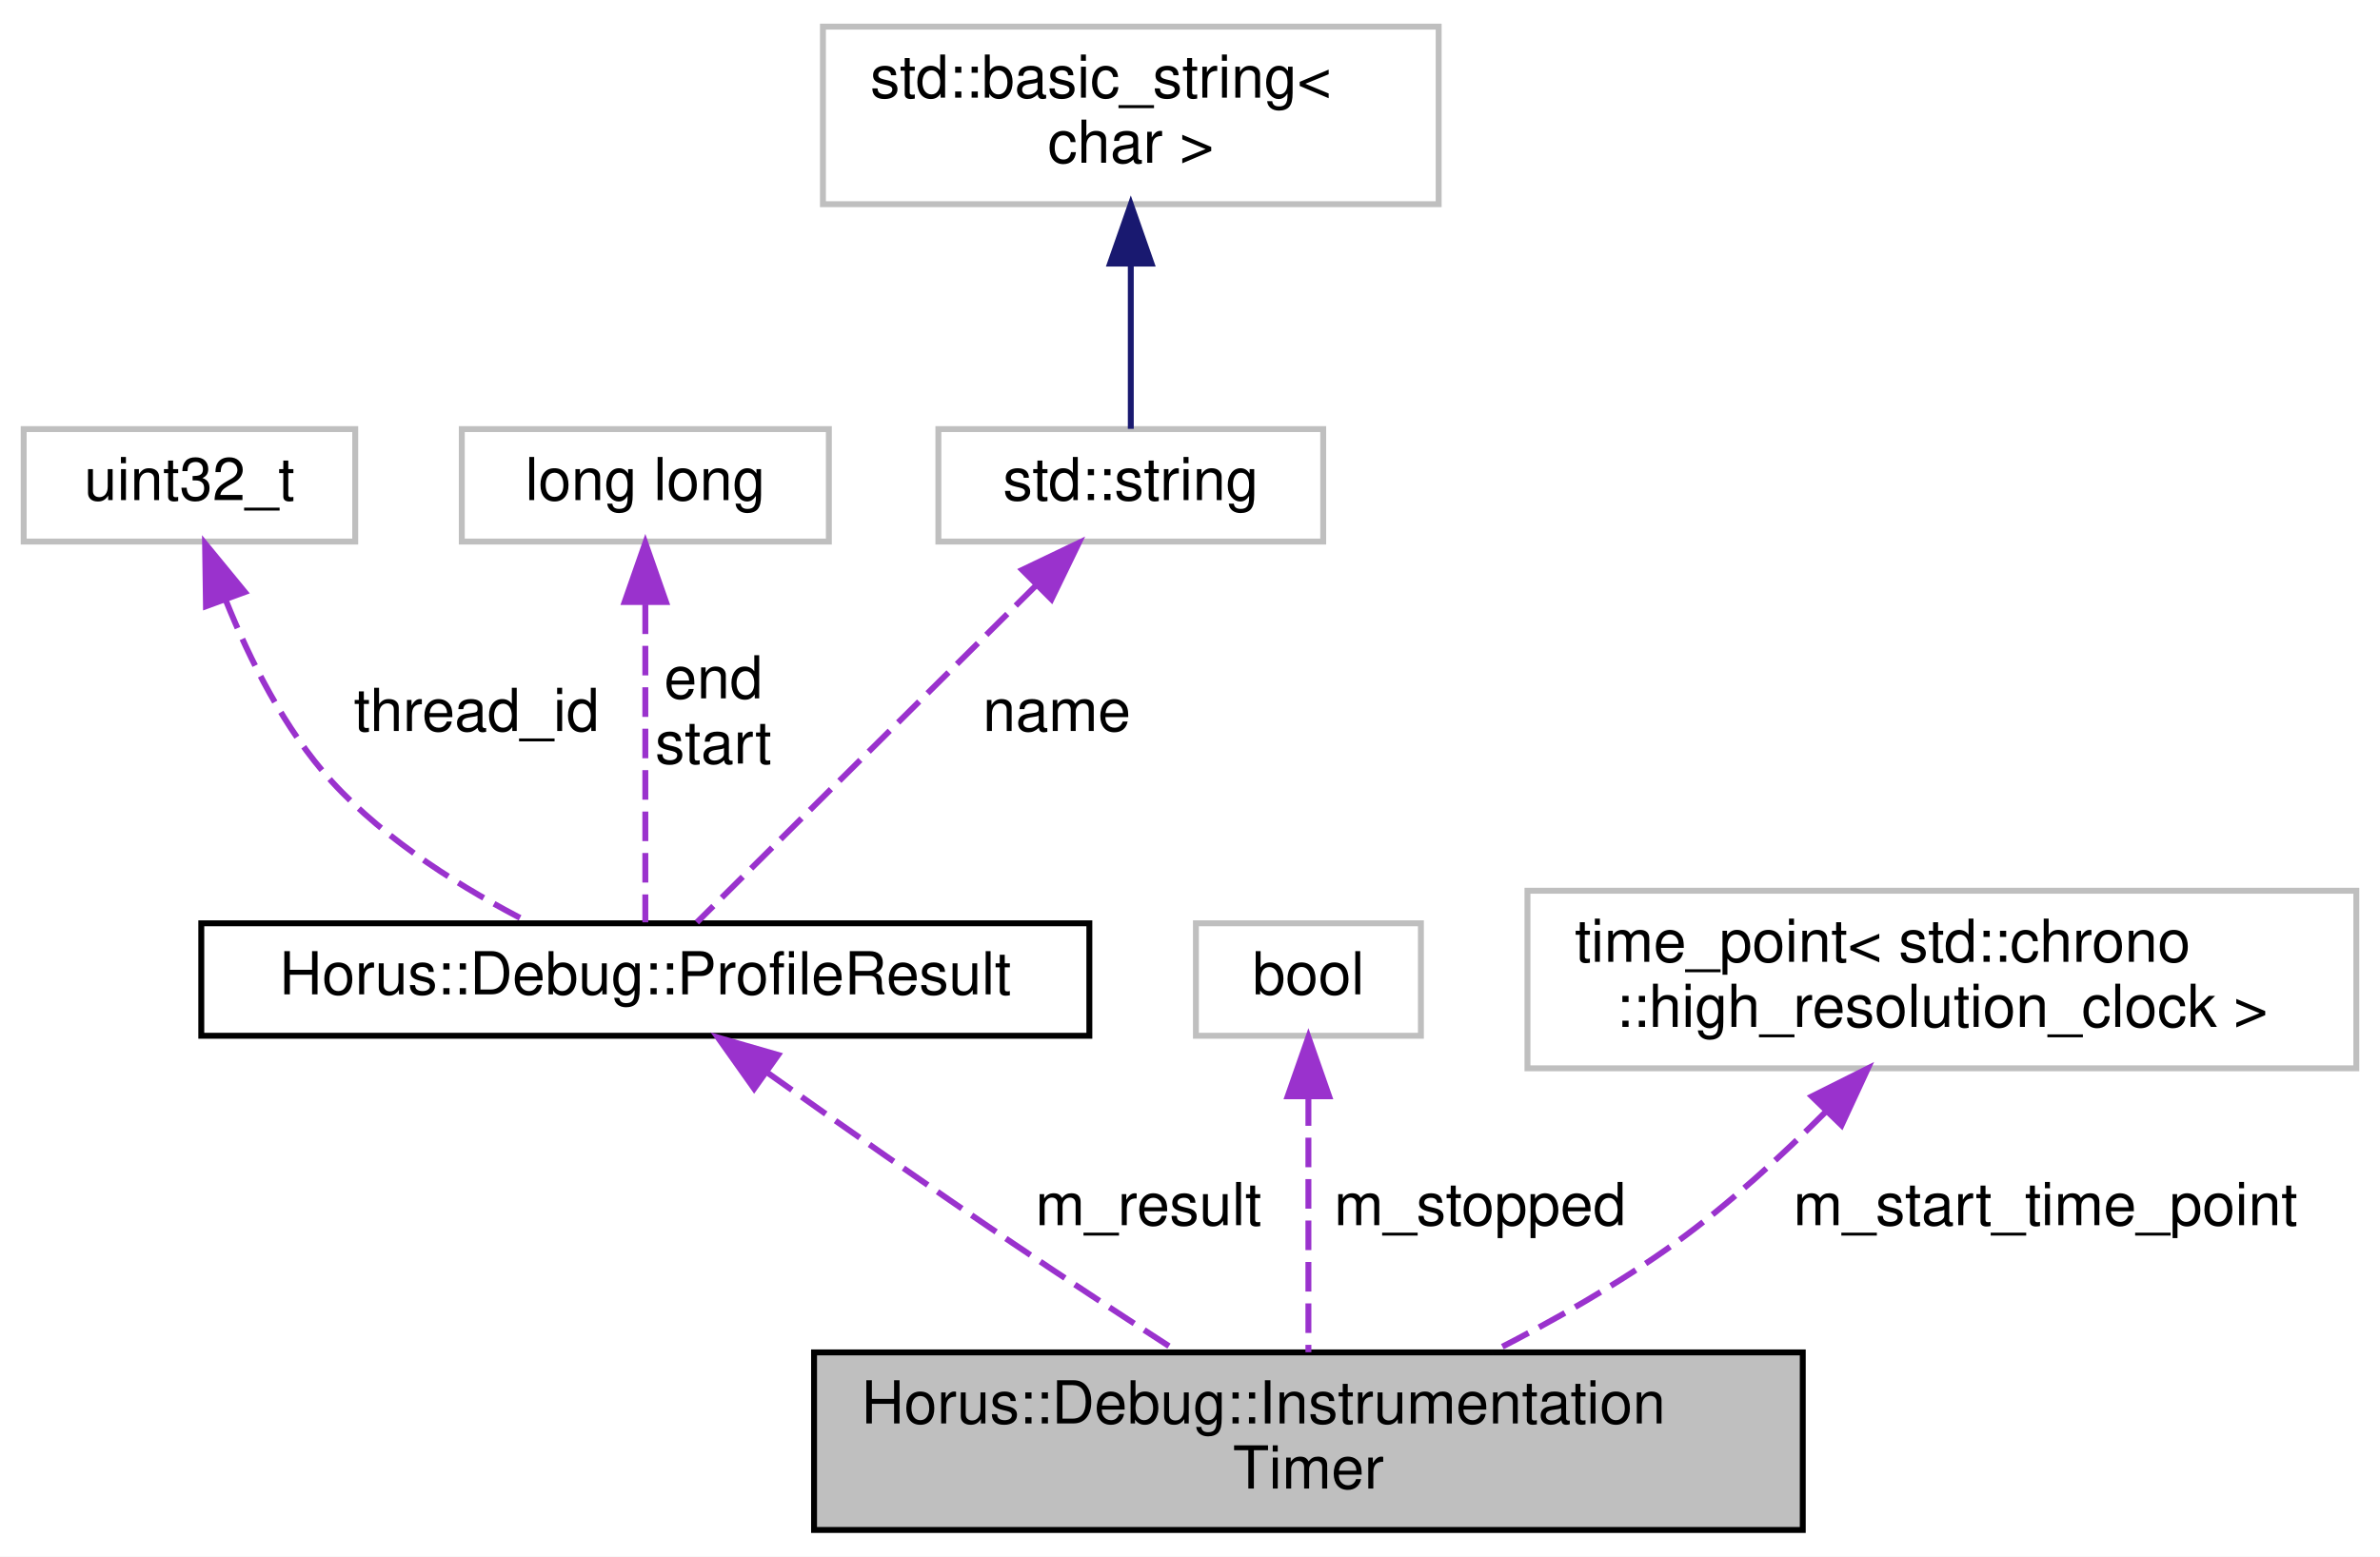
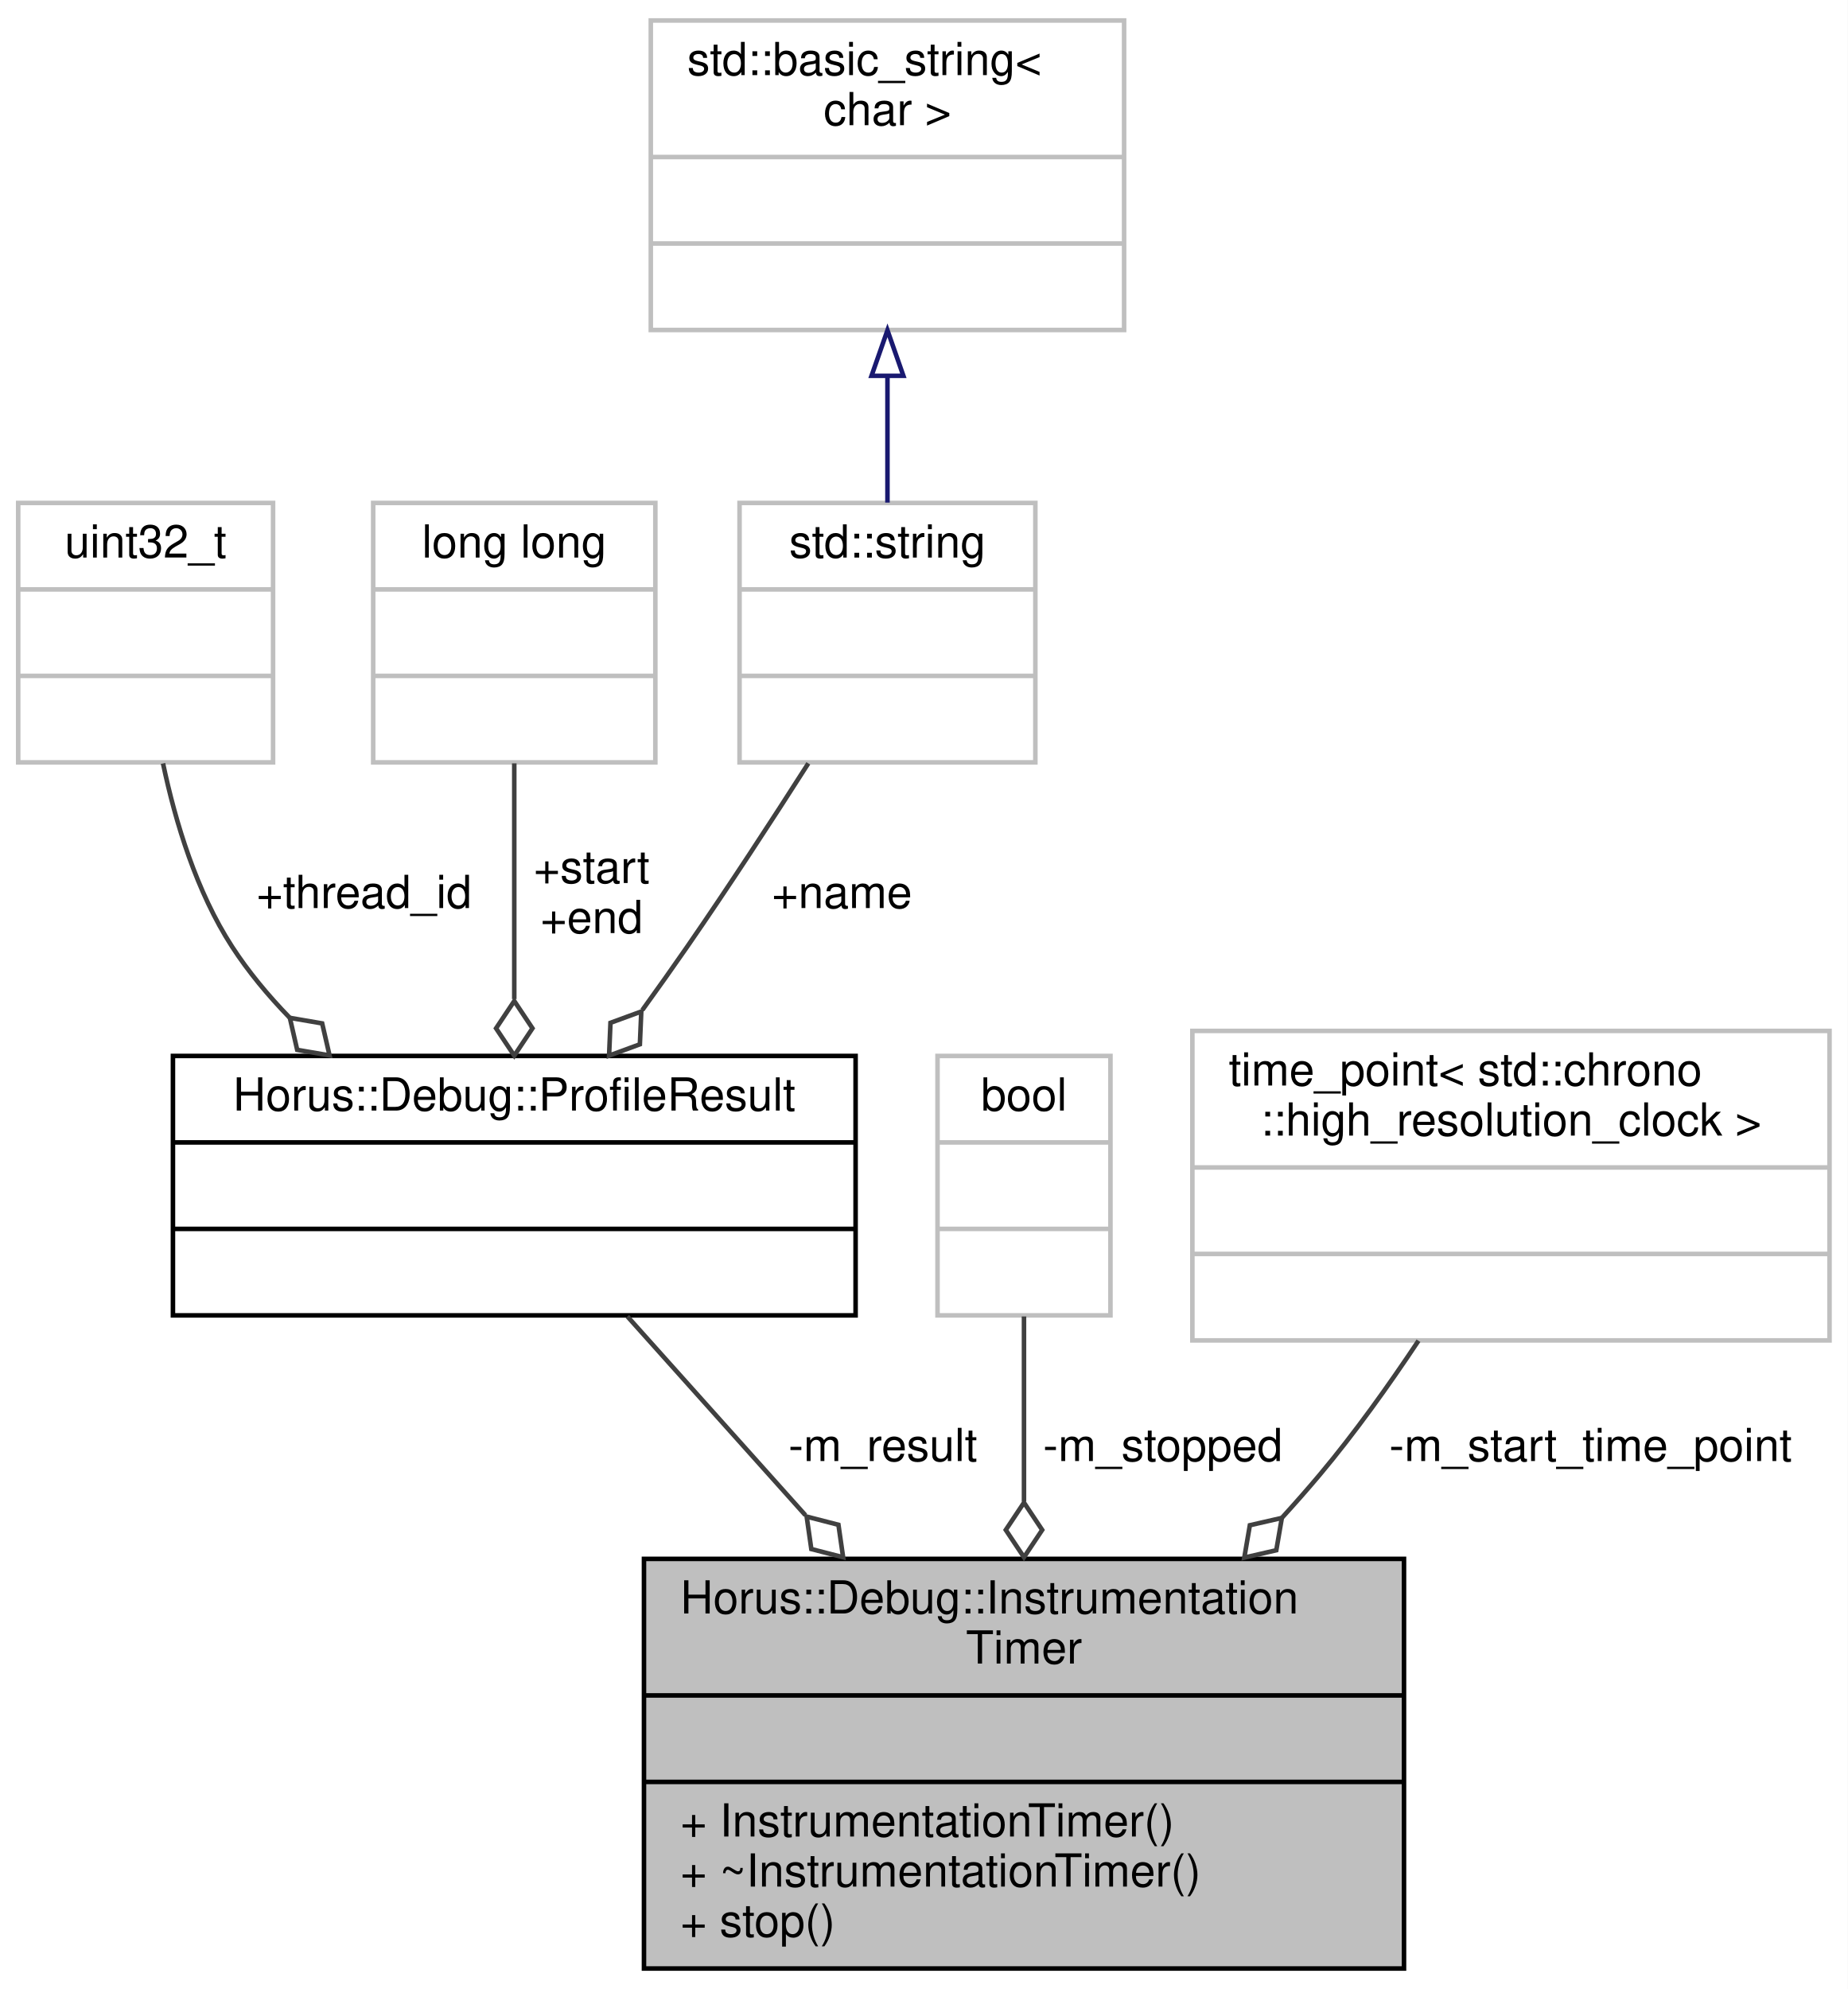
- <svg xmlns="http://www.w3.org/2000/svg" xmlns:xlink="http://www.w3.org/1999/xlink" width="402pt" height="263pt" viewBox="0.00 0.00 402.00 263.00">
-   <g id="graph0" class="graph" transform="scale(1 1) rotate(0) translate(4 259)">
-     <polygon fill="white" stroke="transparent" points="-4,4 -4,-259 398,-259 398,4 -4,4" />
+ <svg xmlns="http://www.w3.org/2000/svg" xmlns:xlink="http://www.w3.org/1999/xlink" width="406pt" height="437pt" viewBox="0.00 0.00 406.00 437.00">
+   <g id="graph0" class="graph" transform="scale(1 1) rotate(0) translate(4 433)">
+     <polygon fill="white" stroke="transparent" points="-4,4 -4,-433 402,-433 402,4 -4,4" />
    <g id="node1" class="node">
      <g id="a_node1">
        <a xlink:title=" ">
-           <polygon fill="#bfbfbf" stroke="black" points="133.5,-0.5 133.5,-30.5 300.5,-30.5 300.5,-0.5 133.5,-0.5" />
-           <text text-anchor="start" x="141.5" y="-18.5" font-family="Helvetica,sans-Serif" font-size="10.00">Horus::Debug::Instrumentation</text>
-           <text text-anchor="middle" x="217" y="-7.5" font-family="Helvetica,sans-Serif" font-size="10.00">Timer</text>
+           <polygon fill="#bfbfbf" stroke="black" points="137.5,-0.5 137.5,-90.5 304.5,-90.5 304.5,-0.5 137.5,-0.5" />
+           <text text-anchor="start" x="145.5" y="-78.5" font-family="Helvetica,sans-Serif" font-size="10.00">Horus::Debug::Instrumentation</text>
+           <text text-anchor="middle" x="221" y="-67.5" font-family="Helvetica,sans-Serif" font-size="10.00">Timer</text>
+           <polyline fill="none" stroke="black" points="137.5,-60.5 304.5,-60.5 " />
+           <text text-anchor="middle" x="221" y="-48.5" font-family="Helvetica,sans-Serif" font-size="10.00"> </text>
+           <polyline fill="none" stroke="black" points="137.5,-41.5 304.5,-41.5 " />
+           <text text-anchor="start" x="145.5" y="-29.5" font-family="Helvetica,sans-Serif" font-size="10.00">+ InstrumentationTimer()</text>
+           <text text-anchor="start" x="145.5" y="-18.5" font-family="Helvetica,sans-Serif" font-size="10.00">+ ~InstrumentationTimer()</text>
+           <text text-anchor="start" x="145.5" y="-7.5" font-family="Helvetica,sans-Serif" font-size="10.00">+ stop()</text>
        </a>
      </g>
    </g>
    <g id="node2" class="node">
      <g id="a_node2">
        <a xlink:href="struct_horus_1_1_debug_1_1_profile_result.html" target="_top" xlink:title=" ">
-           <polygon fill="white" stroke="black" points="30,-84 30,-103 180,-103 180,-84 30,-84" />
-           <text text-anchor="middle" x="105" y="-91" font-family="Helvetica,sans-Serif" font-size="10.00">Horus::Debug::ProfileResult</text>
+           <polygon fill="white" stroke="black" points="34,-144 34,-201 184,-201 184,-144 34,-144" />
+           <text text-anchor="middle" x="109" y="-189" font-family="Helvetica,sans-Serif" font-size="10.00">Horus::Debug::ProfileResult</text>
+           <polyline fill="none" stroke="black" points="34,-182 184,-182 " />
+           <text text-anchor="middle" x="109" y="-170" font-family="Helvetica,sans-Serif" font-size="10.00"> </text>
+           <polyline fill="none" stroke="black" points="34,-163 184,-163 " />
+           <text text-anchor="middle" x="109" y="-151" font-family="Helvetica,sans-Serif" font-size="10.00"> </text>
        </a>
      </g>
    </g>
    <g id="edge1" class="edge">
-       <path fill="none" stroke="#9a32cd" stroke-dasharray="5,2" d="M125.68,-77.72C137.67,-69.21 153.11,-58.38 167,-49 176.09,-42.86 186.23,-36.23 194.98,-30.57" />
-       <polygon fill="#9a32cd" stroke="#9a32cd" points="123.38,-75.06 117.26,-83.7 127.44,-80.76 123.38,-75.06" />
-       <text text-anchor="middle" x="190" y="-52" font-family="Helvetica,sans-Serif" font-size="10.00"> m_result</text>
+       <path fill="none" stroke="#404040" d="M133.86,-143.76C145.38,-130.89 159.49,-115.15 172.97,-100.1" />
+       <polygon fill="none" stroke="#404040" points="173.25,-99.79 174.27,-92.66 181.26,-90.86 180.23,-97.99 173.25,-99.79" />
+       <text text-anchor="middle" x="190" y="-112" font-family="Helvetica,sans-Serif" font-size="10.00"> -m_result</text>
    </g>
    <g id="node3" class="node">
      <g id="a_node3">
        <a xlink:title=" ">
-           <polygon fill="white" stroke="#bfbfbf" points="0,-167.5 0,-186.5 56,-186.5 56,-167.5 0,-167.5" />
-           <text text-anchor="middle" x="28" y="-174.5" font-family="Helvetica,sans-Serif" font-size="10.00">uint32_t</text>
+           <polygon fill="white" stroke="#bfbfbf" points="0,-265.5 0,-322.5 56,-322.5 56,-265.5 0,-265.5" />
+           <text text-anchor="middle" x="28" y="-310.5" font-family="Helvetica,sans-Serif" font-size="10.00">uint32_t</text>
+           <polyline fill="none" stroke="#bfbfbf" points="0,-303.5 56,-303.5 " />
+           <text text-anchor="middle" x="28" y="-291.5" font-family="Helvetica,sans-Serif" font-size="10.00"> </text>
+           <polyline fill="none" stroke="#bfbfbf" points="0,-284.5 56,-284.5 " />
+           <text text-anchor="middle" x="28" y="-272.5" font-family="Helvetica,sans-Serif" font-size="10.00"> </text>
        </a>
      </g>
    </g>
    <g id="edge2" class="edge">
-       <path fill="none" stroke="#9a32cd" stroke-dasharray="5,2" d="M34.18,-157.48C38.14,-147.62 44.04,-135.75 52,-127 61.3,-116.78 74.55,-108.65 85.47,-103.08" />
-       <polygon fill="#9a32cd" stroke="#9a32cd" points="30.79,-156.57 30.64,-167.16 37.36,-158.97 30.79,-156.57" />
-       <text text-anchor="middle" x="76.5" y="-135.5" font-family="Helvetica,sans-Serif" font-size="10.00"> thread_id</text>
+       <path fill="none" stroke="#404040" d="M31.82,-265.27C34.56,-252.27 39.2,-237.03 47,-225 50.57,-219.5 54.91,-214.28 59.62,-209.43" />
+       <polygon fill="none" stroke="#404040" points="59.69,-209.37 61.3,-202.34 68.41,-201.12 66.79,-208.15 59.69,-209.37" />
+       <text text-anchor="middle" x="76" y="-233.5" font-family="Helvetica,sans-Serif" font-size="10.00"> +thread_id</text>
    </g>
    <g id="node4" class="node">
      <g id="a_node4">
        <a xlink:title=" ">
-           <polygon fill="white" stroke="#bfbfbf" points="74,-167.5 74,-186.5 136,-186.5 136,-167.5 74,-167.5" />
-           <text text-anchor="middle" x="105" y="-174.5" font-family="Helvetica,sans-Serif" font-size="10.00">long long</text>
+           <polygon fill="white" stroke="#bfbfbf" points="78,-265.5 78,-322.5 140,-322.5 140,-265.5 78,-265.5" />
+           <text text-anchor="middle" x="109" y="-310.5" font-family="Helvetica,sans-Serif" font-size="10.00">long long</text>
+           <polyline fill="none" stroke="#bfbfbf" points="78,-303.5 140,-303.5 " />
+           <text text-anchor="middle" x="109" y="-291.5" font-family="Helvetica,sans-Serif" font-size="10.00"> </text>
+           <polyline fill="none" stroke="#bfbfbf" points="78,-284.5 140,-284.5 " />
+           <text text-anchor="middle" x="109" y="-272.5" font-family="Helvetica,sans-Serif" font-size="10.00"> </text>
        </a>
      </g>
    </g>
    <g id="edge3" class="edge">
-       <path fill="none" stroke="#9a32cd" stroke-dasharray="5,2" d="M105,-156.88C105,-139.9 105,-115.87 105,-103.16" />
-       <polygon fill="#9a32cd" stroke="#9a32cd" points="101.5,-157.28 105,-167.28 108.5,-157.28 101.5,-157.28" />
-       <text text-anchor="middle" x="116.5" y="-141" font-family="Helvetica,sans-Serif" font-size="10.00"> end</text>
-       <text text-anchor="middle" x="116.5" y="-130" font-family="Helvetica,sans-Serif" font-size="10.00">start</text>
+       <path fill="none" stroke="#404040" d="M109,-265.28C109,-249.9 109,-230.49 109,-213.49" />
+       <polygon fill="none" stroke="#404040" points="109,-213.07 105,-207.07 109,-201.07 113,-207.07 109,-213.07" />
+       <text text-anchor="middle" x="126" y="-239" font-family="Helvetica,sans-Serif" font-size="10.00"> +start</text>
+       <text text-anchor="middle" x="126" y="-228" font-family="Helvetica,sans-Serif" font-size="10.00">+end</text>
    </g>
    <g id="node5" class="node">
      <g id="a_node5">
        <a xlink:title="STL class.">
-           <polygon fill="white" stroke="#bfbfbf" points="154.5,-167.5 154.5,-186.5 219.5,-186.5 219.5,-167.5 154.5,-167.5" />
-           <text text-anchor="middle" x="187" y="-174.5" font-family="Helvetica,sans-Serif" font-size="10.00">std::string</text>
+           <polygon fill="white" stroke="#bfbfbf" points="158.5,-265.5 158.5,-322.5 223.5,-322.5 223.5,-265.5 158.5,-265.5" />
+           <text text-anchor="middle" x="191" y="-310.5" font-family="Helvetica,sans-Serif" font-size="10.00">std::string</text>
+           <polyline fill="none" stroke="#bfbfbf" points="158.5,-303.5 223.5,-303.5 " />
+           <text text-anchor="middle" x="191" y="-291.5" font-family="Helvetica,sans-Serif" font-size="10.00"> </text>
+           <polyline fill="none" stroke="#bfbfbf" points="158.5,-284.5 223.5,-284.5 " />
+           <text text-anchor="middle" x="191" y="-272.5" font-family="Helvetica,sans-Serif" font-size="10.00"> </text>
        </a>
      </g>
    </g>
    <g id="edge4" class="edge">
-       <path fill="none" stroke="#9a32cd" stroke-dasharray="5,2" d="M171.11,-160.2C153.98,-143.18 127.36,-116.72 113.71,-103.16" />
-       <polygon fill="#9a32cd" stroke="#9a32cd" points="168.66,-162.71 178.22,-167.28 173.6,-157.75 168.66,-162.71" />
-       <text text-anchor="middle" x="174.5" y="-135.5" font-family="Helvetica,sans-Serif" font-size="10.00"> name</text>
+       <path fill="none" stroke="#404040" d="M173.61,-265.28C165.67,-252.85 156.04,-238.07 147,-225 143.86,-220.46 140.5,-215.73 137.14,-211.08" />
+       <polygon fill="none" stroke="#404040" points="136.91,-210.76 130.14,-208.28 129.83,-201.07 136.6,-203.56 136.91,-210.76" />
+       <text text-anchor="middle" x="181" y="-233.5" font-family="Helvetica,sans-Serif" font-size="10.00"> +name</text>
    </g>
    <g id="node6" class="node">
      <g id="a_node6">
        <a xlink:title="STL class.">
-           <polygon fill="white" stroke="#bfbfbf" points="135,-224.5 135,-254.5 239,-254.5 239,-224.5 135,-224.5" />
-           <text text-anchor="start" x="143" y="-242.5" font-family="Helvetica,sans-Serif" font-size="10.00">std::basic_string&lt;</text>
-           <text text-anchor="middle" x="187" y="-231.5" font-family="Helvetica,sans-Serif" font-size="10.00"> char &gt;</text>
+           <polygon fill="white" stroke="#bfbfbf" points="139,-360.5 139,-428.5 243,-428.5 243,-360.5 139,-360.5" />
+           <text text-anchor="start" x="147" y="-416.5" font-family="Helvetica,sans-Serif" font-size="10.00">std::basic_string&lt;</text>
+           <text text-anchor="middle" x="191" y="-405.5" font-family="Helvetica,sans-Serif" font-size="10.00"> char &gt;</text>
+           <polyline fill="none" stroke="#bfbfbf" points="139,-398.5 243,-398.5 " />
+           <text text-anchor="middle" x="191" y="-386.5" font-family="Helvetica,sans-Serif" font-size="10.00"> </text>
+           <polyline fill="none" stroke="#bfbfbf" points="139,-379.5 243,-379.5 " />
+           <text text-anchor="middle" x="191" y="-367.5" font-family="Helvetica,sans-Serif" font-size="10.00"> </text>
        </a>
      </g>
    </g>
    <g id="edge5" class="edge">
-       <path fill="none" stroke="midnightblue" d="M187,-214.35C187,-204.51 187,-193.78 187,-186.54" />
-       <polygon fill="midnightblue" stroke="midnightblue" points="183.5,-214.47 187,-224.47 190.5,-214.47 183.5,-214.47" />
+       <path fill="none" stroke="midnightblue" d="M191,-350.38C191,-340.94 191,-331.2 191,-322.57" />
+       <polygon fill="none" stroke="midnightblue" points="187.5,-350.43 191,-360.43 194.5,-350.43 187.5,-350.43" />
    </g>
    <g id="node7" class="node">
      <g id="a_node7">
        <a xlink:title=" ">
-           <polygon fill="white" stroke="#bfbfbf" points="198,-84 198,-103 236,-103 236,-84 198,-84" />
-           <text text-anchor="middle" x="217" y="-91" font-family="Helvetica,sans-Serif" font-size="10.00">bool</text>
+           <polygon fill="white" stroke="#bfbfbf" points="202,-144 202,-201 240,-201 240,-144 202,-144" />
+           <text text-anchor="middle" x="221" y="-189" font-family="Helvetica,sans-Serif" font-size="10.00">bool</text>
+           <polyline fill="none" stroke="#bfbfbf" points="202,-182 240,-182 " />
+           <text text-anchor="middle" x="221" y="-170" font-family="Helvetica,sans-Serif" font-size="10.00"> </text>
+           <polyline fill="none" stroke="#bfbfbf" points="202,-163 240,-163 " />
+           <text text-anchor="middle" x="221" y="-151" font-family="Helvetica,sans-Serif" font-size="10.00"> </text>
        </a>
      </g>
    </g>
    <g id="edge6" class="edge">
-       <path fill="none" stroke="#9a32cd" stroke-dasharray="5,2" d="M217,-73.78C217,-60.4 217,-42.69 217,-30.52" />
-       <polygon fill="#9a32cd" stroke="#9a32cd" points="213.5,-73.78 217,-83.78 220.5,-73.78 213.5,-73.78" />
-       <text text-anchor="middle" x="246" y="-52" font-family="Helvetica,sans-Serif" font-size="10.00"> m_stopped</text>
+       <path fill="none" stroke="#404040" d="M221,-143.76C221,-131.74 221,-117.21 221,-103.09" />
+       <polygon fill="none" stroke="#404040" points="221,-102.86 217,-96.86 221,-90.86 225,-96.86 221,-102.86" />
+       <text text-anchor="middle" x="251.5" y="-112" font-family="Helvetica,sans-Serif" font-size="10.00"> -m_stopped</text>
    </g>
    <g id="node8" class="node">
      <g id="a_node8">
        <a xlink:title=" ">
-           <polygon fill="white" stroke="#bfbfbf" points="254,-78.5 254,-108.5 394,-108.5 394,-78.5 254,-78.5" />
-           <text text-anchor="start" x="262" y="-96.5" font-family="Helvetica,sans-Serif" font-size="10.00">time_point&lt; std::chrono</text>
-           <text text-anchor="middle" x="324" y="-85.5" font-family="Helvetica,sans-Serif" font-size="10.00">::high_resolution_clock &gt;</text>
+           <polygon fill="white" stroke="#bfbfbf" points="258,-138.5 258,-206.5 398,-206.5 398,-138.5 258,-138.5" />
+           <text text-anchor="start" x="266" y="-194.5" font-family="Helvetica,sans-Serif" font-size="10.00">time_point&lt; std::chrono</text>
+           <text text-anchor="middle" x="328" y="-183.5" font-family="Helvetica,sans-Serif" font-size="10.00">::high_resolution_clock &gt;</text>
+           <polyline fill="none" stroke="#bfbfbf" points="258,-176.5 398,-176.5 " />
+           <text text-anchor="middle" x="328" y="-164.5" font-family="Helvetica,sans-Serif" font-size="10.00"> </text>
+           <polyline fill="none" stroke="#bfbfbf" points="258,-157.5 398,-157.5 " />
+           <text text-anchor="middle" x="328" y="-145.5" font-family="Helvetica,sans-Serif" font-size="10.00"> </text>
        </a>
      </g>
    </g>
    <g id="edge7" class="edge">
-       <path fill="none" stroke="#9a32cd" stroke-dasharray="5,2" d="M304.49,-71.26C296.95,-63.71 287.98,-55.49 279,-49 269.44,-42.1 258.23,-35.76 247.98,-30.55" />
-       <polygon fill="#9a32cd" stroke="#9a32cd" points="302.03,-73.75 311.5,-78.49 307.05,-68.88 302.03,-73.75" />
-       <text text-anchor="middle" x="341.5" y="-52" font-family="Helvetica,sans-Serif" font-size="10.00"> m_start_time_point</text>
+       <path fill="none" stroke="#404040" d="M307.68,-138.43C301.17,-128.64 293.65,-118.11 286,-109 283.35,-105.85 280.56,-102.68 277.69,-99.54" />
+       <polygon fill="none" stroke="#404040" points="277.66,-99.5 270.63,-97.89 269.41,-90.78 276.44,-92.4 277.66,-99.5" />
+       <text text-anchor="middle" x="345.5" y="-112" font-family="Helvetica,sans-Serif" font-size="10.00"> -m_start_time_point</text>
    </g>
  </g>
</svg>
